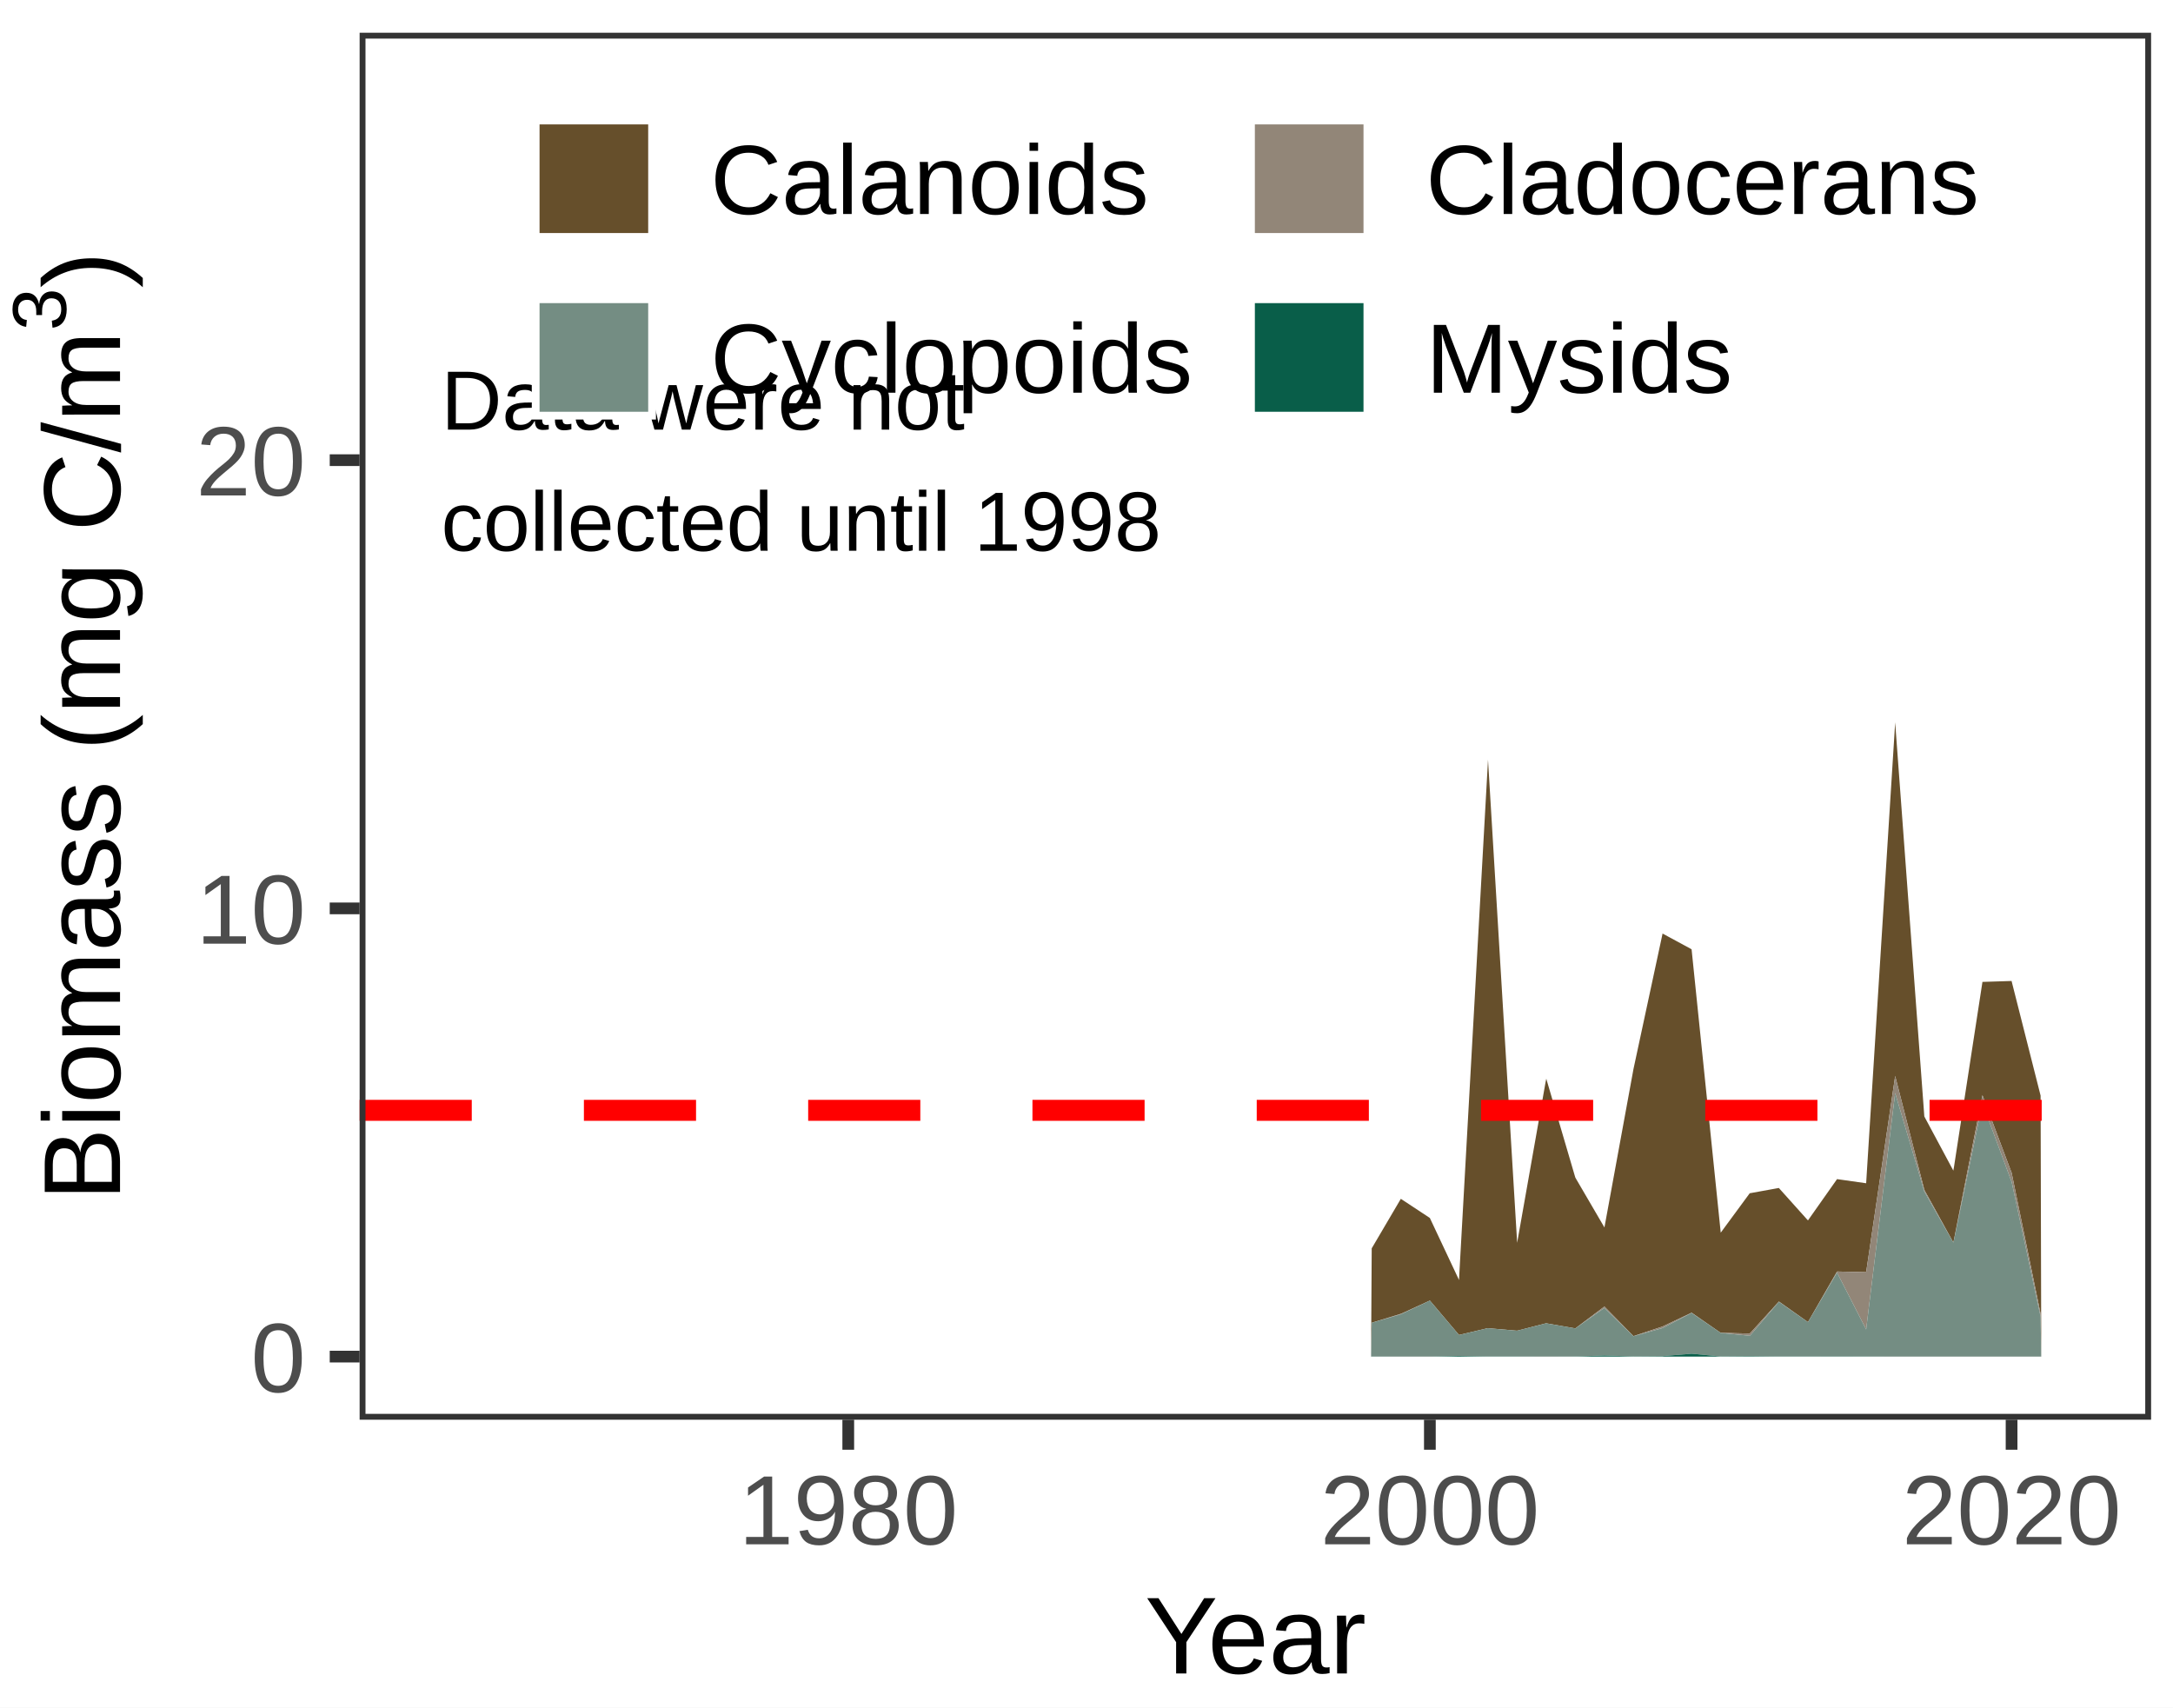
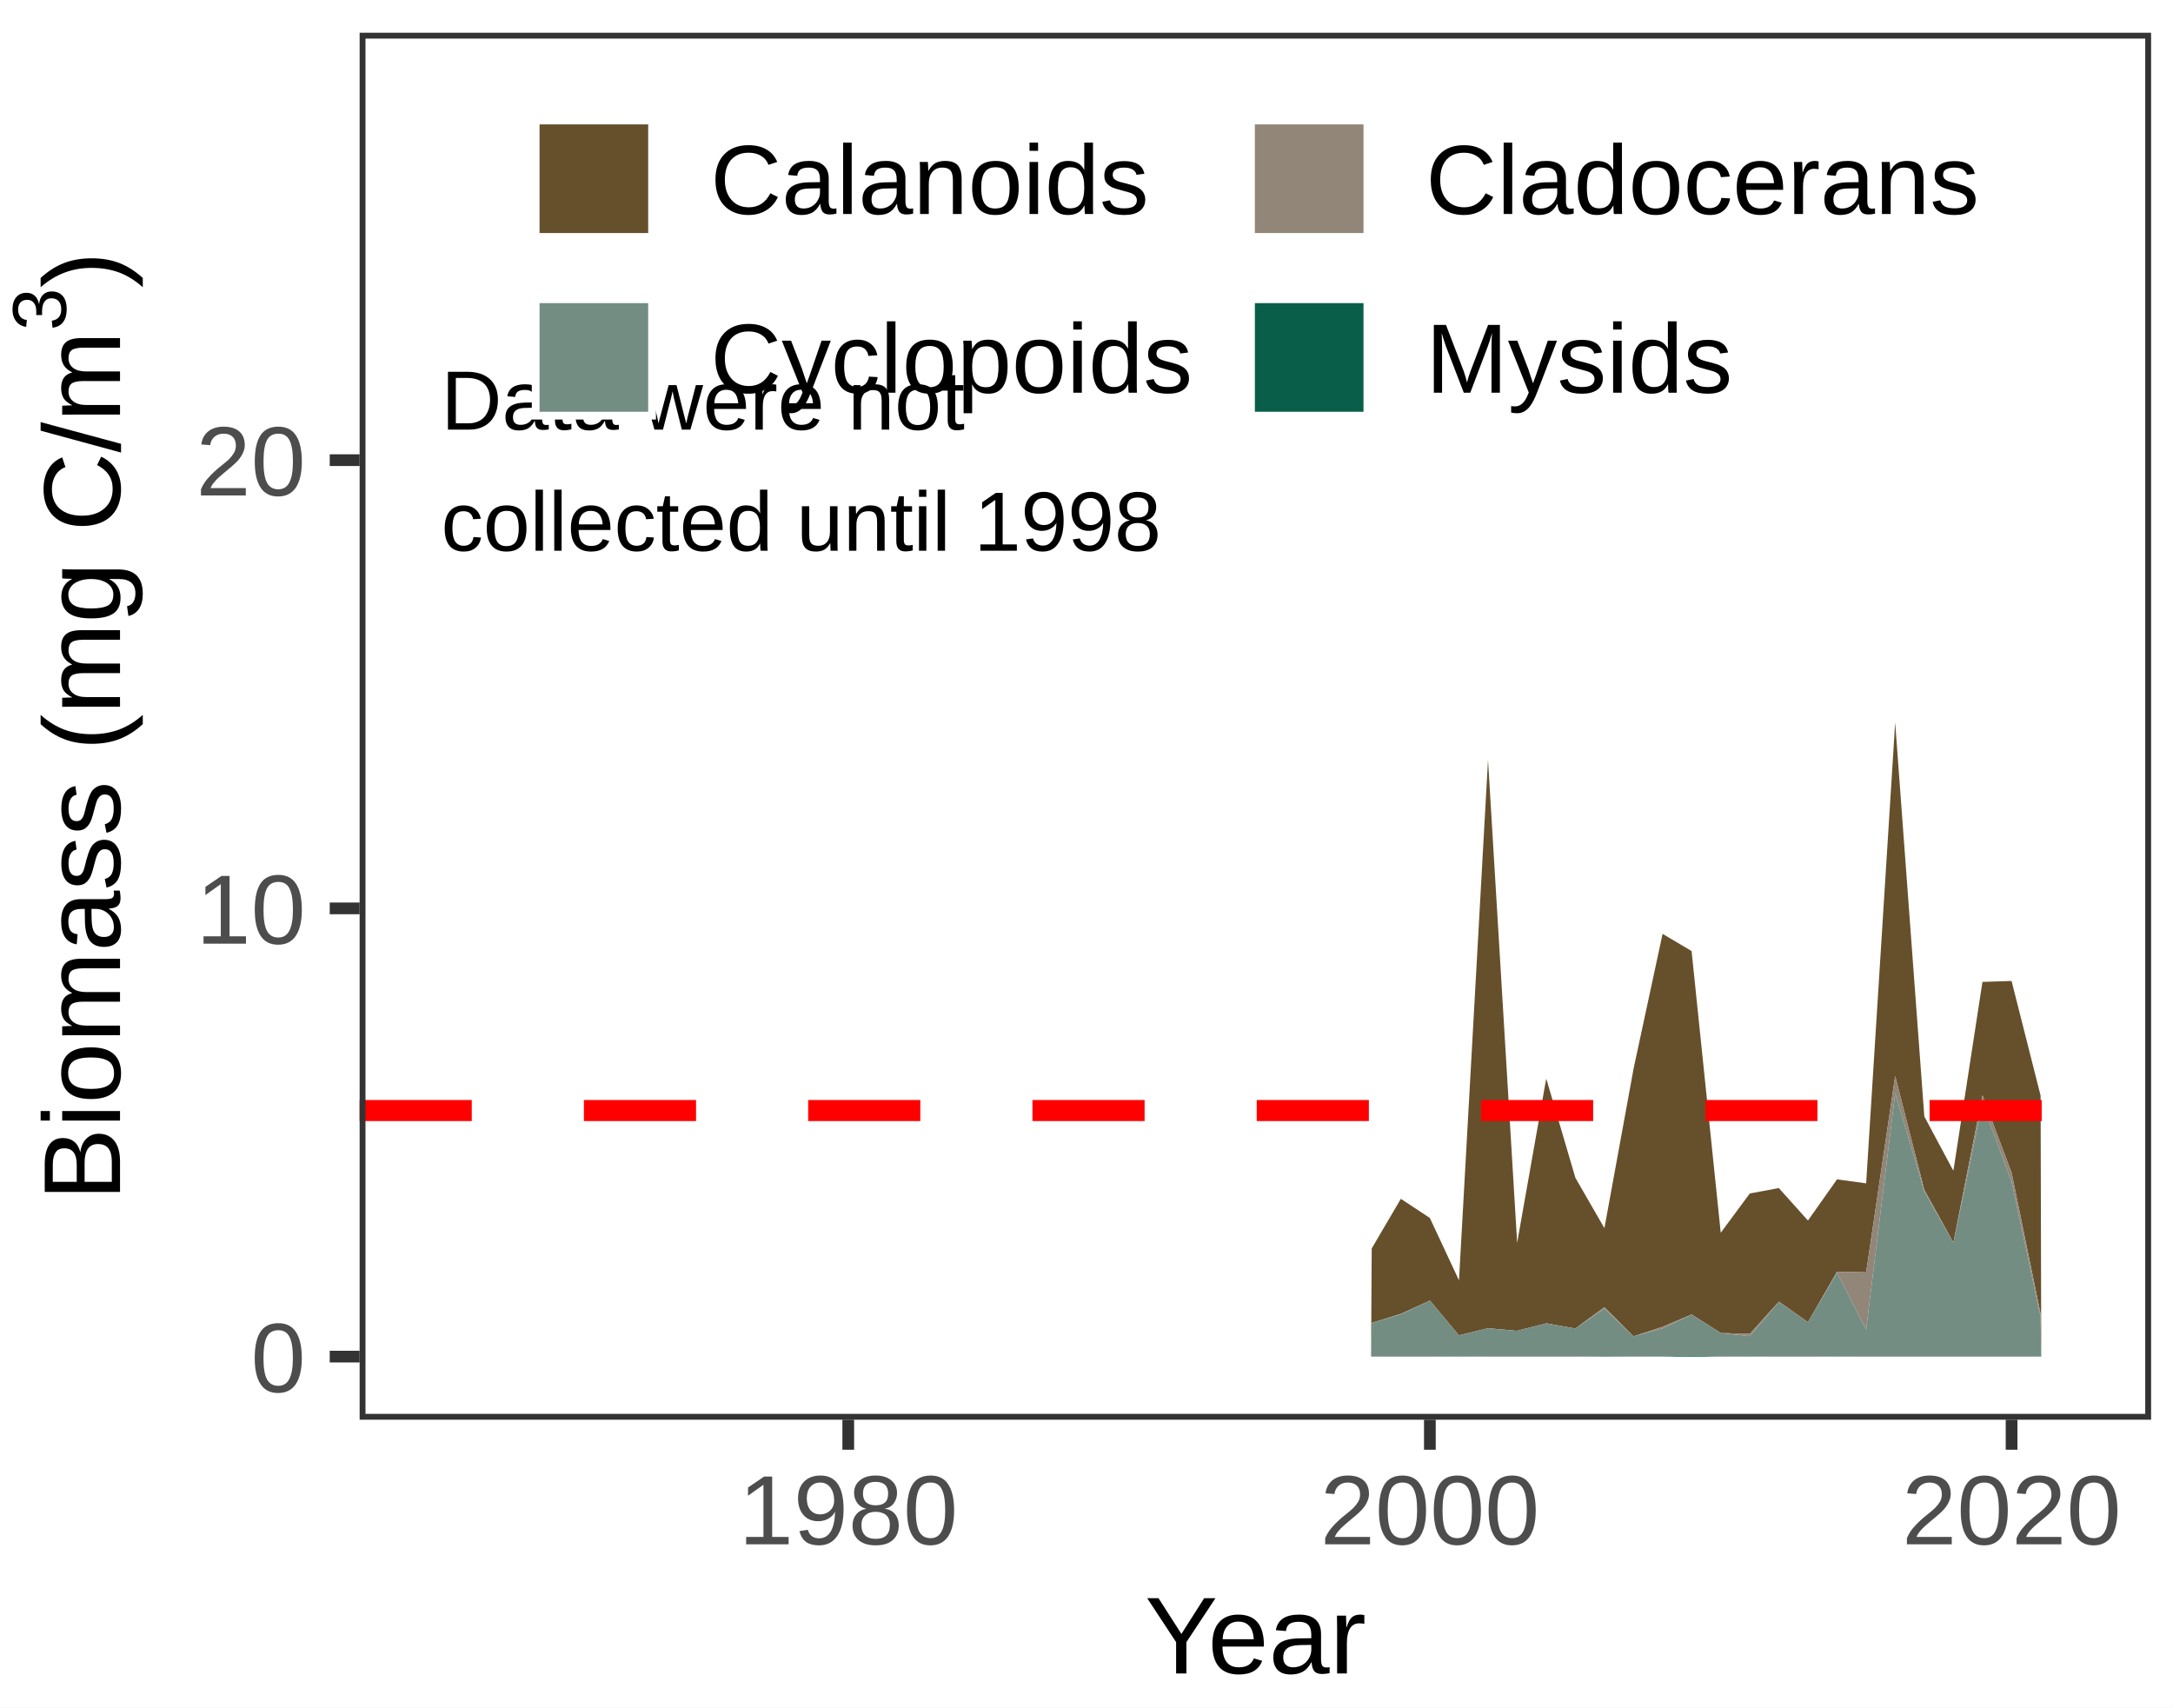
<svg xmlns="http://www.w3.org/2000/svg" class="svglite" width="198.43pt" height="155.91pt" viewBox="0 0 198.43 155.91">
  <defs>
    <style type="text/css">
    .svglite line, .svglite polyline, .svglite polygon, .svglite path, .svglite rect, .svglite circle {
      fill: none;
      stroke: #000000;
      stroke-linecap: round;
      stroke-linejoin: round;
      stroke-miterlimit: 10.00;
    }
    .svglite text {
      white-space: pre;
    }
  </style>
  </defs>
  <rect width="100%" height="100%" style="stroke: none; fill: #FFFFFF;" />
  <defs>
    <clipPath id="cpMC4wMHwxOTguNDN8MC4wMHwxNTUuOTE=">
      <rect x="0.00" y="0.00" width="198.43" height="155.91" />
    </clipPath>
  </defs>
  <g clip-path="url(#cpMC4wMHwxOTguNDN8MC4wMHwxNTUuOTE=)">
    <rect x="0.00" y="0.00" width="198.43" height="155.91" style="stroke-width: 1.07; stroke: #FFFFFF; fill: #FFFFFF;" />
  </g>
  <defs>
    <clipPath id="cpMzIuODR8MTk2LjQzfDIuOTl8MTI5LjY0">
      <rect x="32.84" y="2.99" width="163.59" height="126.65" />
    </clipPath>
  </defs>
  <g clip-path="url(#cpMzIuODR8MTk2LjQzfDIuOTl8MTI5LjY0)">
    <rect x="32.84" y="2.99" width="163.59" height="126.65" style="stroke-width: 1.07; stroke: none; fill: #FFFFFF;" />
-     <polygon points="125.26,113.99 125.32,113.89 127.86,109.57 127.92,109.47 127.98,109.51 130.51,111.18 130.57,111.22 130.63,111.35 133.17,116.75 133.23,116.89 133.29,115.79 135.82,70.46 135.88,69.37 135.94,70.39 138.48,112.48 138.54,113.49 138.60,113.15 141.13,98.85 141.20,98.50 141.26,98.71 143.79,107.32 143.85,107.52 143.91,107.63 146.45,111.98 146.51,112.09 146.57,111.76 149.10,97.96 149.16,97.63 149.22,97.35 151.76,85.53 151.82,85.24 151.88,85.28 154.41,86.65 154.47,86.69 154.53,87.28 157.07,111.97 157.13,112.56 157.19,112.48 159.72,109.04 159.78,108.96 159.85,108.95 162.38,108.49 162.44,108.48 162.50,108.55 165.03,111.37 165.10,111.44 165.16,111.35 167.69,107.76 167.75,107.67 167.81,107.68 170.35,108.04 170.41,108.05 170.47,107.08 173.00,66.93 173.06,65.96 173.12,66.79 175.66,101.11 175.72,101.94 175.78,102.06 178.31,106.78 178.37,106.90 178.44,106.50 180.97,90.05 181.03,89.66 181.09,89.66 183.62,89.58 183.69,89.58 183.75,89.82 186.28,99.81 186.34,100.05 186.40,123.88 186.34,119.99 186.28,119.69 183.75,107.36 183.69,107.07 183.62,106.90 181.09,100.17 181.03,100.01 180.97,100.32 178.44,113.15 178.37,113.46 178.31,113.35 175.78,108.76 175.72,108.65 175.66,108.41 173.12,98.49 173.06,98.25 173.00,98.66 170.47,115.76 170.41,116.17 170.35,116.17 167.81,116.11 167.75,116.11 167.69,116.22 165.16,120.62 165.10,120.73 165.03,120.68 162.50,118.89 162.44,118.85 162.38,118.92 159.85,121.70 159.78,121.77 159.72,121.77 157.19,121.71 157.13,121.71 157.07,121.67 154.53,119.91 154.47,119.87 154.41,119.90 151.88,121.10 151.82,121.13 151.76,121.15 149.22,121.99 149.16,122.01 149.10,121.95 146.57,119.37 146.51,119.31 146.45,119.35 143.91,121.26 143.85,121.31 143.79,121.29 141.26,120.85 141.20,120.84 141.13,120.85 138.60,121.50 138.54,121.51 138.48,121.51 135.94,121.29 135.88,121.28 135.82,121.29 133.29,121.89 133.23,121.90 133.17,121.83 130.63,118.83 130.57,118.76 130.51,118.79 127.98,119.95 127.92,119.97 127.86,119.99 125.32,120.77 125.26,120.79 125.20,123.88 " style="stroke-width: 0.00; stroke: none; stroke-linecap: butt; fill: #664F2B;" />
-     <polyline points="125.26,113.99 125.32,113.89 127.86,109.57 127.92,109.47 127.98,109.51 130.51,111.18 130.57,111.22 130.63,111.35 133.17,116.75 133.23,116.89 133.29,115.79 135.82,70.46 135.88,69.37 135.94,70.39 138.48,112.48 138.54,113.49 138.60,113.15 141.13,98.85 141.20,98.50 141.26,98.71 143.79,107.32 143.85,107.52 143.91,107.63 146.45,111.98 146.51,112.09 146.57,111.76 149.10,97.96 149.16,97.63 149.22,97.35 151.76,85.53 151.82,85.24 151.88,85.28 154.41,86.65 154.47,86.69 154.53,87.28 157.07,111.97 157.13,112.56 157.19,112.48 159.72,109.04 159.78,108.96 159.85,108.95 162.38,108.49 162.44,108.48 162.50,108.55 165.03,111.37 165.10,111.44 165.16,111.35 167.69,107.76 167.75,107.67 167.81,107.68 170.35,108.04 170.41,108.05 170.47,107.08 173.00,66.93 173.06,65.96 173.12,66.79 175.66,101.11 175.72,101.94 175.78,102.06 178.31,106.78 178.37,106.90 178.44,106.50 180.97,90.05 181.03,89.66 181.09,89.66 183.62,89.58 183.69,89.58 183.75,89.82 186.28,99.81 186.34,100.05 " style="stroke-width: 1.07; stroke: none; stroke-linecap: butt;" />
-     <polygon points="125.26,120.79 125.32,120.77 127.86,119.99 127.92,119.97 127.98,119.95 130.51,118.79 130.57,118.76 130.63,118.83 133.17,121.83 133.23,121.90 133.29,121.89 135.82,121.29 135.88,121.28 135.94,121.29 138.48,121.51 138.54,121.51 138.60,121.50 141.13,120.85 141.20,120.84 141.26,120.85 143.79,121.29 143.85,121.31 143.91,121.26 146.45,119.35 146.51,119.31 146.57,119.37 149.10,121.95 149.16,122.01 149.22,121.99 151.76,121.15 151.82,121.13 151.88,121.10 154.41,119.90 154.47,119.87 154.53,119.91 157.07,121.67 157.13,121.71 157.19,121.71 159.72,121.77 159.78,121.77 159.85,121.70 162.38,118.92 162.44,118.85 162.50,118.89 165.03,120.68 165.10,120.73 165.16,120.62 167.69,116.22 167.75,116.11 167.81,116.11 170.35,116.17 170.41,116.17 170.47,115.76 173.00,98.66 173.06,98.25 173.12,98.49 175.66,108.41 175.72,108.65 175.78,108.76 178.31,113.35 178.37,113.46 178.44,113.15 180.97,100.32 181.03,100.01 181.09,100.17 183.62,106.90 183.69,107.07 183.75,107.36 186.28,119.69 186.34,119.99 186.40,123.88 186.34,120.25 186.28,119.96 183.75,108.17 183.69,107.89 183.62,107.73 181.09,100.91 181.03,100.75 180.97,101.04 178.44,113.17 178.37,113.46 178.31,113.35 175.78,108.91 175.72,108.80 175.66,108.59 173.12,100.02 173.06,99.81 173.00,100.30 170.47,120.90 170.41,121.40 170.35,121.28 167.81,116.32 167.75,116.20 167.69,116.31 165.16,120.62 165.10,120.73 165.03,120.68 162.50,118.91 162.44,118.87 162.38,118.94 159.85,121.91 159.78,121.98 159.72,121.97 157.19,121.72 157.13,121.71 157.07,121.67 154.53,119.93 154.47,119.88 154.41,119.92 151.88,121.24 151.82,121.27 151.76,121.29 149.22,122.00 149.16,122.02 149.10,121.96 146.57,119.49 146.51,119.43 146.45,119.47 143.91,121.26 143.85,121.31 143.79,121.29 141.26,120.85 141.20,120.84 141.13,120.85 138.60,121.50 138.54,121.51 138.48,121.51 135.94,121.29 135.88,121.28 135.82,121.29 133.29,121.89 133.23,121.90 133.17,121.83 130.63,118.83 130.57,118.76 130.51,118.79 127.98,119.98 127.92,120.01 127.86,120.03 125.32,120.77 125.26,120.79 125.20,123.88 " style="stroke-width: 0.00; stroke: none; stroke-linecap: butt; fill: #928678;" />
-     <polyline points="125.26,120.79 125.32,120.77 127.86,119.99 127.92,119.97 127.98,119.95 130.51,118.79 130.57,118.76 130.63,118.83 133.17,121.83 133.23,121.90 133.29,121.89 135.82,121.29 135.88,121.28 135.94,121.29 138.48,121.51 138.54,121.51 138.60,121.50 141.13,120.85 141.20,120.84 141.26,120.85 143.79,121.29 143.85,121.31 143.91,121.26 146.45,119.35 146.51,119.31 146.57,119.37 149.10,121.95 149.16,122.01 149.22,121.99 151.76,121.15 151.82,121.13 151.88,121.10 154.41,119.90 154.47,119.87 154.53,119.91 157.07,121.67 157.13,121.71 157.19,121.71 159.72,121.77 159.78,121.77 159.85,121.70 162.38,118.92 162.44,118.85 162.50,118.89 165.03,120.68 165.10,120.73 165.16,120.62 167.69,116.22 167.75,116.11 167.81,116.11 170.35,116.17 170.41,116.17 170.47,115.76 173.00,98.66 173.06,98.25 173.12,98.49 175.66,108.41 175.72,108.65 175.78,108.76 178.31,113.35 178.37,113.46 178.44,113.15 180.97,100.32 181.03,100.01 181.09,100.17 183.62,106.90 183.69,107.07 183.75,107.36 186.28,119.69 186.34,119.99 " style="stroke-width: 1.07; stroke: none; stroke-linecap: butt;" />
-     <polygon points="125.26,120.79 125.32,120.77 127.86,120.03 127.92,120.01 127.98,119.98 130.51,118.79 130.57,118.76 130.63,118.83 133.17,121.83 133.23,121.90 133.29,121.89 135.82,121.29 135.88,121.28 135.94,121.29 138.48,121.51 138.54,121.51 138.60,121.50 141.13,120.85 141.20,120.84 141.26,120.85 143.79,121.29 143.85,121.31 143.91,121.26 146.45,119.47 146.51,119.43 146.57,119.49 149.10,121.96 149.16,122.02 149.22,122.00 151.76,121.29 151.82,121.27 151.88,121.24 154.41,119.92 154.47,119.88 154.53,119.93 157.07,121.67 157.13,121.71 157.19,121.72 159.72,121.97 159.78,121.98 159.85,121.91 162.38,118.94 162.44,118.87 162.50,118.91 165.03,120.68 165.10,120.73 165.16,120.62 167.69,116.31 167.75,116.20 167.81,116.32 170.35,121.28 170.41,121.40 170.47,120.90 173.00,100.30 173.06,99.81 173.12,100.02 175.66,108.59 175.72,108.80 175.78,108.91 178.31,113.35 178.37,113.46 178.44,113.17 180.97,101.04 181.03,100.75 181.09,100.91 183.62,107.73 183.69,107.89 183.75,108.17 186.28,119.96 186.34,120.25 186.40,123.88 186.34,123.88 186.28,123.88 183.75,123.88 183.69,123.88 183.62,123.88 181.09,123.88 181.03,123.88 180.97,123.88 178.44,123.88 178.37,123.88 178.31,123.88 175.78,123.88 175.72,123.88 175.66,123.88 173.12,123.88 173.06,123.88 173.00,123.88 170.47,123.87 170.41,123.87 170.35,123.87 167.81,123.86 167.75,123.86 167.69,123.86 165.16,123.87 165.10,123.87 165.03,123.87 162.50,123.87 162.44,123.87 162.38,123.87 159.85,123.84 159.78,123.84 159.72,123.84 157.19,123.86 157.13,123.87 157.07,123.86 154.53,123.62 154.47,123.62 154.41,123.62 151.88,123.83 151.82,123.84 151.76,123.84 149.22,123.86 149.16,123.86 149.10,123.86 146.57,123.78 146.51,123.78 146.45,123.78 143.91,123.87 143.85,123.87 143.79,123.87 141.26,123.88 141.20,123.88 141.13,123.88 138.60,123.87 138.54,123.87 138.48,123.87 135.94,123.87 135.88,123.87 135.82,123.87 133.29,123.82 133.23,123.82 133.17,123.82 130.63,123.88 130.57,123.88 130.51,123.88 127.98,123.88 127.92,123.88 127.86,123.88 125.32,123.87 125.26,123.87 125.20,123.88 " style="stroke-width: 0.00; stroke: none; stroke-linecap: butt; fill: #748D83;" />
-     <polyline points="125.26,120.79 125.32,120.77 127.86,120.03 127.92,120.01 127.98,119.98 130.51,118.79 130.57,118.76 130.63,118.83 133.17,121.83 133.23,121.90 133.29,121.89 135.82,121.29 135.88,121.28 135.94,121.29 138.48,121.51 138.54,121.51 138.60,121.50 141.13,120.85 141.20,120.84 141.26,120.85 143.79,121.29 143.85,121.31 143.91,121.26 146.45,119.47 146.51,119.43 146.57,119.49 149.10,121.96 149.16,122.02 149.22,122.00 151.76,121.29 151.82,121.27 151.88,121.24 154.41,119.92 154.47,119.88 154.53,119.93 157.07,121.67 157.13,121.71 157.19,121.72 159.72,121.97 159.78,121.98 159.85,121.91 162.38,118.94 162.44,118.87 162.50,118.91 165.03,120.68 165.10,120.73 165.16,120.62 167.69,116.31 167.75,116.20 167.81,116.32 170.35,121.28 170.41,121.40 170.47,120.90 173.00,100.30 173.06,99.81 173.12,100.02 175.66,108.59 175.72,108.80 175.78,108.91 178.31,113.35 178.37,113.46 178.44,113.17 180.97,101.04 181.03,100.75 181.09,100.91 183.62,107.73 183.69,107.89 183.75,108.17 186.28,119.96 186.34,120.25 " style="stroke-width: 1.07; stroke: none; stroke-linecap: butt;" />
-     <polygon points="125.26,123.87 125.32,123.87 127.86,123.88 127.92,123.88 127.98,123.88 130.51,123.88 130.57,123.88 130.63,123.88 133.17,123.82 133.23,123.82 133.29,123.82 135.82,123.87 135.88,123.87 135.94,123.87 138.48,123.87 138.54,123.87 138.60,123.87 141.13,123.88 141.20,123.88 141.26,123.88 143.79,123.87 143.85,123.87 143.91,123.87 146.45,123.78 146.51,123.78 146.57,123.78 149.10,123.86 149.16,123.86 149.22,123.86 151.76,123.84 151.82,123.84 151.88,123.83 154.41,123.62 154.47,123.62 154.53,123.62 157.07,123.86 157.13,123.87 157.19,123.86 159.72,123.84 159.78,123.84 159.85,123.84 162.38,123.87 162.44,123.87 162.50,123.87 165.03,123.87 165.10,123.87 165.16,123.87 167.69,123.86 167.75,123.86 167.81,123.86 170.35,123.87 170.41,123.87 170.47,123.87 173.00,123.88 173.06,123.88 173.12,123.88 175.66,123.88 175.72,123.88 175.78,123.88 178.31,123.88 178.37,123.88 178.44,123.88 180.97,123.88 181.03,123.88 181.09,123.88 183.62,123.88 183.69,123.88 183.75,123.88 186.28,123.88 186.34,123.88 186.40,123.88 186.34,123.88 186.28,123.88 183.75,123.88 183.69,123.88 183.62,123.88 181.09,123.88 181.03,123.88 180.97,123.88 178.44,123.88 178.37,123.88 178.31,123.88 175.78,123.88 175.72,123.88 175.66,123.88 173.12,123.88 173.06,123.88 173.00,123.88 170.47,123.88 170.41,123.88 170.35,123.88 167.81,123.88 167.75,123.88 167.69,123.88 165.16,123.88 165.10,123.88 165.03,123.88 162.50,123.88 162.44,123.88 162.38,123.88 159.85,123.88 159.78,123.88 159.72,123.88 157.19,123.88 157.13,123.88 157.07,123.88 154.53,123.88 154.47,123.88 154.41,123.88 151.88,123.88 151.82,123.88 151.76,123.88 149.22,123.88 149.16,123.88 149.10,123.88 146.57,123.88 146.51,123.88 146.45,123.88 143.91,123.88 143.85,123.88 143.79,123.88 141.26,123.88 141.20,123.88 141.13,123.88 138.60,123.88 138.54,123.88 138.48,123.88 135.94,123.88 135.88,123.88 135.82,123.88 133.29,123.88 133.23,123.88 133.17,123.88 130.63,123.88 130.57,123.88 130.51,123.88 127.98,123.88 127.92,123.88 127.86,123.88 125.32,123.88 125.26,123.88 125.20,123.88 " style="stroke-width: 0.00; stroke: none; stroke-linecap: butt; fill: #095E49;" />
-     <polyline points="125.26,123.87 125.32,123.87 127.86,123.88 127.92,123.88 127.98,123.88 130.51,123.88 130.57,123.88 130.63,123.88 133.17,123.82 133.23,123.82 133.29,123.82 135.82,123.87 135.88,123.87 135.94,123.87 138.48,123.87 138.54,123.87 138.60,123.87 141.13,123.88 141.20,123.88 141.26,123.88 143.79,123.87 143.85,123.87 143.91,123.87 146.45,123.78 146.51,123.78 146.57,123.78 149.10,123.86 149.16,123.86 149.22,123.86 151.76,123.84 151.82,123.84 151.88,123.83 154.41,123.62 154.47,123.62 154.53,123.62 157.07,123.86 157.13,123.87 157.19,123.86 159.72,123.84 159.78,123.84 159.85,123.84 162.38,123.87 162.44,123.87 162.50,123.87 165.03,123.87 165.10,123.87 165.16,123.87 167.69,123.86 167.75,123.86 167.81,123.86 170.35,123.87 170.41,123.87 170.47,123.87 173.00,123.88 173.06,123.88 173.12,123.88 175.66,123.88 175.72,123.88 175.78,123.88 178.31,123.88 178.37,123.88 178.44,123.88 180.97,123.88 181.03,123.88 181.09,123.88 183.62,123.88 183.69,123.88 183.75,123.88 186.28,123.88 186.34,123.88 " style="stroke-width: 1.07; stroke: none; stroke-linecap: butt;" />
-     <line x1="32.84" y1="101.39" x2="196.43" y2="101.39" style="stroke-width: 1.92; stroke: #FF0000; stroke-dasharray: 10.24,10.24; stroke-linecap: butt;" />
+     <polygon points="125.26,114.00 125.32,113.90 127.86,109.57 127.92,109.47 127.98,109.51 130.51,111.18 130.57,111.22 130.63,111.35 133.17,116.79 133.23,116.92 133.29,115.83 135.82,70.47 135.88,69.38 135.94,70.39 138.48,112.48 138.54,113.50 138.60,113.15 141.13,98.85 141.20,98.51 141.26,98.71 143.79,107.32 143.85,107.53 143.91,107.64 146.45,112.05 146.51,112.15 146.57,111.82 149.10,97.98 149.16,97.65 149.22,97.36 151.76,85.56 151.82,85.27 151.88,85.31 154.41,86.81 154.47,86.85 154.53,87.44 157.07,111.98 157.13,112.57 157.19,112.49 159.72,109.07 159.78,108.99 159.85,108.97 162.38,108.50 162.44,108.49 162.50,108.56 165.03,111.38 165.10,111.45 165.16,111.36 167.69,107.78 167.75,107.69 167.81,107.70 170.35,108.05 170.41,108.06 170.47,107.09 173.00,66.93 173.06,65.96 173.12,66.79 175.66,101.12 175.72,101.94 175.78,102.06 178.31,106.79 178.37,106.90 178.44,106.50 180.97,90.05 181.03,89.66 181.09,89.66 183.62,89.58 183.69,89.58 183.75,89.82 186.28,99.81 186.34,100.05 186.40,123.88 186.34,119.99 186.28,119.70 183.75,107.36 183.69,107.07 183.62,106.90 181.09,100.17 181.03,100.01 180.97,100.32 178.44,113.15 178.37,113.46 178.31,113.35 175.78,108.76 175.72,108.65 175.66,108.41 173.12,98.49 173.06,98.25 173.00,98.66 170.47,115.77 170.41,116.18 170.35,116.18 167.81,116.13 167.75,116.13 167.69,116.23 165.16,120.63 165.10,120.73 165.03,120.69 162.50,118.90 162.44,118.86 162.38,118.93 159.85,121.73 159.78,121.80 159.72,121.79 157.19,121.73 157.13,121.72 157.07,121.68 154.53,120.07 154.47,120.03 154.41,120.06 151.88,121.13 151.82,121.16 151.76,121.18 149.22,122.01 149.16,122.03 149.10,121.97 146.57,119.43 146.51,119.37 146.45,119.41 143.91,121.27 143.85,121.31 143.79,121.30 141.26,120.85 141.20,120.84 141.13,120.86 138.60,121.50 138.54,121.52 138.48,121.52 135.94,121.29 135.88,121.29 135.82,121.30 133.29,121.92 133.23,121.94 133.17,121.87 130.63,118.83 130.57,118.76 130.51,118.79 127.98,119.95 127.92,119.97 127.86,119.99 125.32,120.78 125.26,120.80 125.20,123.88 " style="stroke-width: 0.00; stroke: none; stroke-linecap: butt; fill: #664F2B;" />
+     <polyline points="125.26,114.00 125.32,113.90 127.86,109.57 127.92,109.47 127.98,109.51 130.51,111.18 130.57,111.22 130.63,111.35 133.17,116.79 133.23,116.92 133.29,115.83 135.82,70.47 135.88,69.38 135.94,70.39 138.48,112.48 138.54,113.50 138.60,113.15 141.13,98.85 141.20,98.51 141.26,98.71 143.79,107.32 143.85,107.53 143.91,107.64 146.45,112.05 146.51,112.15 146.57,111.82 149.10,97.98 149.16,97.65 149.22,97.36 151.76,85.56 151.82,85.27 151.88,85.31 154.41,86.81 154.47,86.85 154.53,87.44 157.07,111.98 157.13,112.57 157.19,112.49 159.72,109.07 159.78,108.99 159.85,108.97 162.38,108.50 162.44,108.49 162.50,108.56 165.03,111.38 165.10,111.45 165.16,111.36 167.69,107.78 167.75,107.69 167.81,107.70 170.35,108.05 170.41,108.06 170.47,107.09 173.00,66.93 173.06,65.96 173.12,66.79 175.66,101.12 175.72,101.94 175.78,102.06 178.31,106.79 178.37,106.90 178.44,106.50 180.97,90.05 181.03,89.66 181.09,89.66 183.62,89.58 183.69,89.58 183.75,89.82 186.28,99.81 186.34,100.05 " style="stroke-width: 1.07; stroke: none; stroke-linecap: butt;" />
+     <polygon points="125.26,120.80 125.32,120.78 127.86,119.99 127.92,119.97 127.98,119.95 130.51,118.79 130.57,118.76 130.63,118.83 133.17,121.87 133.23,121.94 133.29,121.92 135.82,121.30 135.88,121.29 135.94,121.29 138.48,121.52 138.54,121.52 138.60,121.50 141.13,120.86 141.20,120.84 141.26,120.85 143.79,121.30 143.85,121.31 143.91,121.27 146.45,119.41 146.51,119.37 146.57,119.43 149.10,121.97 149.16,122.03 149.22,122.01 151.76,121.18 151.82,121.16 151.88,121.13 154.41,120.06 154.47,120.03 154.53,120.07 157.07,121.68 157.13,121.72 157.19,121.73 159.72,121.79 159.78,121.80 159.85,121.73 162.38,118.93 162.44,118.86 162.50,118.90 165.03,120.69 165.10,120.73 165.16,120.63 167.69,116.23 167.75,116.13 167.81,116.13 170.35,116.18 170.41,116.18 170.47,115.77 173.00,98.66 173.06,98.25 173.12,98.49 175.66,108.41 175.72,108.65 175.78,108.76 178.31,113.35 178.37,113.46 178.44,113.15 180.97,100.32 181.03,100.01 181.09,100.17 183.62,106.90 183.69,107.07 183.75,107.36 186.28,119.70 186.34,119.99 186.40,123.88 186.34,120.25 186.28,119.96 183.75,108.17 183.69,107.89 183.62,107.73 181.09,100.91 181.03,100.75 180.97,101.04 178.44,113.17 178.37,113.46 178.31,113.35 175.78,108.91 175.72,108.80 175.66,108.59 173.12,100.02 173.06,99.81 173.00,100.31 170.47,120.91 170.41,121.41 170.35,121.29 167.81,116.34 167.75,116.22 167.69,116.32 165.16,120.63 165.10,120.73 165.03,120.69 162.50,118.92 162.44,118.88 162.38,118.95 159.85,121.93 159.78,122.00 159.72,122.00 157.19,121.73 157.13,121.72 157.07,121.68 154.53,120.08 154.47,120.05 154.41,120.07 151.88,121.27 151.82,121.30 151.76,121.32 149.22,122.01 149.16,122.03 149.10,121.97 146.57,119.55 146.51,119.49 146.45,119.53 143.91,121.27 143.85,121.31 143.79,121.30 141.26,120.85 141.20,120.84 141.13,120.86 138.60,121.50 138.54,121.52 138.48,121.52 135.94,121.29 135.88,121.29 135.82,121.30 133.29,121.92 133.23,121.94 133.17,121.87 130.63,118.83 130.57,118.76 130.51,118.79 127.98,119.98 127.92,120.01 127.86,120.03 125.32,120.78 125.26,120.80 125.20,123.88 " style="stroke-width: 0.00; stroke: none; stroke-linecap: butt; fill: #928678;" />
+     <polyline points="125.26,120.80 125.32,120.78 127.86,119.99 127.92,119.97 127.98,119.95 130.51,118.79 130.57,118.76 130.63,118.83 133.17,121.87 133.23,121.94 133.29,121.92 135.82,121.30 135.88,121.29 135.94,121.29 138.48,121.52 138.54,121.52 138.60,121.50 141.13,120.86 141.20,120.84 141.26,120.85 143.79,121.30 143.85,121.31 143.91,121.27 146.45,119.41 146.51,119.37 146.57,119.43 149.10,121.97 149.16,122.03 149.22,122.01 151.76,121.18 151.82,121.16 151.88,121.13 154.41,120.06 154.47,120.03 154.53,120.07 157.07,121.68 157.13,121.72 157.19,121.73 159.72,121.79 159.78,121.80 159.85,121.73 162.38,118.93 162.44,118.86 162.50,118.90 165.03,120.69 165.10,120.73 165.16,120.63 167.69,116.23 167.75,116.13 167.81,116.13 170.35,116.18 170.41,116.18 170.47,115.77 173.00,98.66 173.06,98.25 173.12,98.49 175.66,108.41 175.72,108.65 175.78,108.76 178.31,113.35 178.37,113.46 178.44,113.15 180.97,100.32 181.03,100.01 181.09,100.17 183.62,106.90 183.69,107.07 183.75,107.36 186.28,119.70 186.34,119.99 " style="stroke-width: 1.07; stroke: none; stroke-linecap: butt;" />
+     <polygon points="125.26,120.80 125.32,120.78 127.86,120.03 127.92,120.01 127.98,119.98 130.51,118.79 130.57,118.76 130.63,118.83 133.17,121.87 133.23,121.94 133.29,121.92 135.82,121.30 135.88,121.29 135.94,121.29 138.48,121.52 138.54,121.52 138.60,121.50 141.13,120.86 141.20,120.84 141.26,120.85 143.79,121.30 143.85,121.31 143.91,121.27 146.45,119.53 146.51,119.49 146.57,119.55 149.10,121.97 149.16,122.03 149.22,122.01 151.76,121.32 151.82,121.30 151.88,121.27 154.41,120.07 154.47,120.05 154.53,120.08 157.07,121.68 157.13,121.72 157.19,121.73 159.72,122.00 159.78,122.00 159.85,121.93 162.38,118.95 162.44,118.88 162.50,118.92 165.03,120.69 165.10,120.73 165.16,120.63 167.69,116.32 167.75,116.22 167.81,116.34 170.35,121.29 170.41,121.41 170.47,120.91 173.00,100.31 173.06,99.81 173.12,100.02 175.66,108.59 175.72,108.80 175.78,108.91 178.31,113.35 178.37,113.46 178.44,113.17 180.97,101.04 181.03,100.75 181.09,100.91 183.62,107.73 183.69,107.89 183.75,108.17 186.28,119.96 186.34,120.25 186.40,123.88 186.34,123.88 186.28,123.88 183.75,123.88 183.69,123.88 183.62,123.88 181.09,123.88 181.03,123.88 180.97,123.88 178.44,123.88 178.37,123.88 178.31,123.88 175.78,123.88 175.72,123.88 175.66,123.88 173.12,123.88 173.06,123.88 173.00,123.88 170.47,123.88 170.41,123.88 170.35,123.88 167.81,123.87 167.75,123.87 167.69,123.87 165.16,123.88 165.10,123.88 165.03,123.88 162.50,123.88 162.44,123.88 162.38,123.88 159.85,123.87 159.78,123.87 159.72,123.87 157.19,123.88 157.13,123.88 157.07,123.87 154.53,123.78 154.47,123.78 154.41,123.78 151.88,123.86 151.82,123.87 151.76,123.87 149.22,123.88 149.16,123.88 149.10,123.87 146.57,123.84 146.51,123.84 146.45,123.84 143.91,123.88 143.85,123.88 143.79,123.88 141.26,123.88 141.20,123.88 141.13,123.88 138.60,123.88 138.54,123.88 138.48,123.88 135.94,123.88 135.88,123.88 135.82,123.88 133.29,123.86 133.23,123.86 133.17,123.86 130.63,123.88 130.57,123.88 130.51,123.88 127.98,123.88 127.92,123.88 127.86,123.88 125.32,123.88 125.26,123.88 125.20,123.88 " style="stroke-width: 0.00; stroke: none; stroke-linecap: butt; fill: #748D83;" />
+     <polyline points="125.26,120.80 125.32,120.78 127.86,120.03 127.92,120.01 127.98,119.98 130.51,118.79 130.57,118.76 130.63,118.83 133.17,121.87 133.23,121.94 133.29,121.92 135.82,121.30 135.88,121.29 135.94,121.29 138.48,121.52 138.54,121.52 138.60,121.50 141.13,120.86 141.20,120.84 141.26,120.85 143.79,121.30 143.85,121.31 143.91,121.27 146.45,119.53 146.51,119.49 146.57,119.55 149.10,121.97 149.16,122.03 149.22,122.01 151.76,121.32 151.82,121.30 151.88,121.27 154.41,120.07 154.47,120.05 154.53,120.08 157.07,121.68 157.13,121.72 157.19,121.73 159.72,122.00 159.78,122.00 159.85,121.93 162.38,118.95 162.44,118.88 162.50,118.92 165.03,120.69 165.10,120.73 165.16,120.63 167.69,116.32 167.75,116.22 167.81,116.34 170.35,121.29 170.41,121.41 170.47,120.91 173.00,100.31 173.06,99.81 173.12,100.02 175.66,108.59 175.72,108.80 175.78,108.91 178.31,113.35 178.37,113.46 178.44,113.17 180.97,101.04 181.03,100.75 181.09,100.91 183.62,107.73 183.69,107.89 183.75,108.17 186.28,119.96 186.34,120.25 " style="stroke-width: 1.07; stroke: none; stroke-linecap: butt;" />
+     <polygon points="125.26,123.88 125.32,123.88 127.86,123.88 127.92,123.88 127.98,123.88 130.51,123.88 130.57,123.88 130.63,123.88 133.17,123.86 133.23,123.86 133.29,123.86 135.82,123.88 135.88,123.88 135.94,123.88 138.48,123.88 138.54,123.88 138.60,123.88 141.13,123.88 141.20,123.88 141.26,123.88 143.79,123.88 143.85,123.88 143.91,123.88 146.45,123.84 146.51,123.84 146.57,123.84 149.10,123.87 149.16,123.88 149.22,123.88 151.76,123.87 151.82,123.87 151.88,123.86 154.41,123.78 154.47,123.78 154.53,123.78 157.07,123.87 157.13,123.88 157.19,123.88 159.72,123.87 159.78,123.87 159.85,123.87 162.38,123.88 162.44,123.88 162.50,123.88 165.03,123.88 165.10,123.88 165.16,123.88 167.69,123.87 167.75,123.87 167.81,123.87 170.35,123.88 170.41,123.88 170.47,123.88 173.00,123.88 173.06,123.88 173.12,123.88 175.66,123.88 175.72,123.88 175.78,123.88 178.31,123.88 178.37,123.88 178.44,123.88 180.97,123.88 181.03,123.88 181.09,123.88 183.62,123.88 183.69,123.88 183.75,123.88 186.28,123.88 186.34,123.88 186.40,123.88 186.34,123.88 186.28,123.88 183.75,123.88 183.69,123.88 183.62,123.88 181.09,123.88 181.03,123.88 180.97,123.88 178.44,123.88 178.37,123.88 178.31,123.88 175.78,123.88 175.72,123.88 175.66,123.88 173.12,123.88 173.06,123.88 173.00,123.88 170.47,123.88 170.41,123.88 170.35,123.88 167.81,123.88 167.75,123.88 167.69,123.88 165.16,123.88 165.10,123.88 165.03,123.88 162.50,123.88 162.44,123.88 162.38,123.88 159.85,123.88 159.78,123.88 159.72,123.88 157.19,123.88 157.13,123.88 157.07,123.88 154.53,123.88 154.47,123.88 154.41,123.88 151.88,123.88 151.82,123.88 151.76,123.88 149.22,123.88 149.16,123.88 149.10,123.88 146.57,123.88 146.51,123.88 146.45,123.88 143.91,123.88 143.85,123.88 143.79,123.88 141.26,123.88 141.20,123.88 141.13,123.88 138.60,123.88 138.54,123.88 138.48,123.88 135.94,123.88 135.88,123.88 135.82,123.88 133.29,123.88 133.23,123.88 133.17,123.88 130.63,123.88 130.57,123.88 130.51,123.88 127.98,123.88 127.92,123.88 127.86,123.88 125.32,123.88 125.26,123.88 125.20,123.88 " style="stroke-width: 0.00; stroke: none; stroke-linecap: butt; fill: #095E49;" />
+     <polyline points="125.26,123.88 125.32,123.88 127.86,123.88 127.92,123.88 127.98,123.88 130.51,123.88 130.57,123.88 130.63,123.88 133.17,123.86 133.23,123.86 133.29,123.86 135.82,123.88 135.88,123.88 135.94,123.88 138.48,123.88 138.54,123.88 138.60,123.88 141.13,123.88 141.20,123.88 141.26,123.88 143.79,123.88 143.85,123.88 143.91,123.88 146.45,123.84 146.51,123.84 146.57,123.84 149.10,123.87 149.16,123.88 149.22,123.88 151.76,123.87 151.82,123.87 151.88,123.86 154.41,123.78 154.47,123.78 154.53,123.78 157.07,123.87 157.13,123.88 157.19,123.88 159.72,123.87 159.78,123.87 159.85,123.87 162.38,123.88 162.44,123.88 162.50,123.88 165.03,123.88 165.10,123.88 165.16,123.88 167.69,123.87 167.75,123.87 167.81,123.87 170.35,123.88 170.41,123.88 170.47,123.88 173.00,123.88 173.06,123.88 173.12,123.88 175.66,123.88 175.72,123.88 175.78,123.88 178.31,123.88 178.37,123.88 178.44,123.88 180.97,123.88 181.03,123.88 181.09,123.88 183.62,123.88 183.69,123.88 183.75,123.88 186.28,123.88 186.34,123.88 " style="stroke-width: 1.07; stroke: none; stroke-linecap: butt;" />
+     <line x1="32.84" y1="101.41" x2="196.43" y2="101.41" style="stroke-width: 1.92; stroke: #FF0000; stroke-dasharray: 10.24,10.24; stroke-linecap: butt;" />
    <text x="40.28" y="39.23" style="font-size: 7.68px; font-family: &quot;Arial&quot;;" textLength="49.92px" lengthAdjust="spacingAndGlyphs">Data were not </text>
    <text x="40.28" y="50.29" style="font-size: 7.68px; font-family: &quot;Arial&quot;;" textLength="67.85px" lengthAdjust="spacingAndGlyphs"> collected until 1998</text>
    <rect x="32.84" y="2.99" width="163.59" height="126.65" style="stroke-width: 1.07; stroke: #333333;" />
  </g>
  <g clip-path="url(#cpMC4wMHwxOTguNDN8MC4wMHwxNTUuOTE=)">
    <text x="27.91" y="127.11" text-anchor="end" style="font-size: 9.00px;fill: #4D4D4D; font-family: &quot;Arial&quot;;" textLength="5.00px" lengthAdjust="spacingAndGlyphs">0</text>
    <text x="27.91" y="86.17" text-anchor="end" style="font-size: 9.00px;fill: #4D4D4D; font-family: &quot;Arial&quot;;" textLength="10.01px" lengthAdjust="spacingAndGlyphs">10</text>
    <text x="27.91" y="45.24" text-anchor="end" style="font-size: 9.00px;fill: #4D4D4D; font-family: &quot;Arial&quot;;" textLength="10.01px" lengthAdjust="spacingAndGlyphs">20</text>
    <polyline points="30.11,123.88 32.84,123.88 " style="stroke-width: 1.07; stroke: #333333; stroke-linecap: butt;" />
    <polyline points="30.11,82.95 32.84,82.95 " style="stroke-width: 1.07; stroke: #333333; stroke-linecap: butt;" />
    <polyline points="30.11,42.02 32.84,42.02 " style="stroke-width: 1.07; stroke: #333333; stroke-linecap: butt;" />
    <polyline points="77.46,132.38 77.46,129.64 " style="stroke-width: 1.07; stroke: #333333; stroke-linecap: butt;" />
    <polyline points="130.57,132.38 130.57,129.64 " style="stroke-width: 1.07; stroke: #333333; stroke-linecap: butt;" />
    <polyline points="183.69,132.38 183.69,129.64 " style="stroke-width: 1.07; stroke: #333333; stroke-linecap: butt;" />
    <text x="77.46" y="141.02" text-anchor="middle" style="font-size: 9.00px;fill: #4D4D4D; font-family: &quot;Arial&quot;;" textLength="20.02px" lengthAdjust="spacingAndGlyphs">1980</text>
    <text x="130.57" y="141.02" text-anchor="middle" style="font-size: 9.00px;fill: #4D4D4D; font-family: &quot;Arial&quot;;" textLength="20.02px" lengthAdjust="spacingAndGlyphs">2000</text>
    <text x="183.69" y="141.02" text-anchor="middle" style="font-size: 9.00px;fill: #4D4D4D; font-family: &quot;Arial&quot;;" textLength="20.02px" lengthAdjust="spacingAndGlyphs">2020</text>
    <text x="114.64" y="152.81" text-anchor="middle" style="font-size: 10.00px; font-family: &quot;Arial&quot;;" textLength="20.22px" lengthAdjust="spacingAndGlyphs">Year</text>
    <text transform="translate(10.96,109.67) rotate(-90)" style="font-size: 10.00px; font-family: &quot;Arial&quot;;" textLength="79.48px" lengthAdjust="spacingAndGlyphs">Biomass (mg C/m</text>
    <text transform="translate(6.03,30.19) rotate(-90)" style="font-size: 7.00px; font-family: &quot;Arial&quot;;" textLength="3.90px" lengthAdjust="spacingAndGlyphs">3</text>
    <text transform="translate(10.96,26.29) rotate(-90)" style="font-size: 10.00px; font-family: &quot;Arial&quot;;" textLength="3.33px" lengthAdjust="spacingAndGlyphs">)</text>
    <rect x="48.56" y="10.65" width="11.34" height="11.34" style="stroke-width: 1.07; stroke: none; fill: #FFFFFF;" />
    <rect x="49.27" y="11.36" width="9.92" height="9.92" style="stroke-width: 1.07; stroke: none; stroke-linecap: butt; stroke-linejoin: miter; fill: #664F2B;" />
    <rect x="113.88" y="10.65" width="11.34" height="11.34" style="stroke-width: 1.07; stroke: none; fill: #FFFFFF;" />
    <rect x="114.59" y="11.36" width="9.92" height="9.92" style="stroke-width: 1.07; stroke: none; stroke-linecap: butt; stroke-linejoin: miter; fill: #928678;" />
    <rect x="48.56" y="26.97" width="11.34" height="11.34" style="stroke-width: 1.07; stroke: none; fill: #FFFFFF;" />
    <rect x="49.27" y="27.68" width="9.92" height="9.92" style="stroke-width: 1.07; stroke: none; stroke-linecap: butt; stroke-linejoin: miter; fill: #748D83;" />
    <rect x="113.88" y="26.97" width="11.34" height="11.34" style="stroke-width: 1.07; stroke: none; fill: #FFFFFF;" />
    <rect x="114.59" y="27.68" width="9.92" height="9.92" style="stroke-width: 1.07; stroke: none; stroke-linecap: butt; stroke-linejoin: miter; fill: #095E49;" />
    <text x="64.88" y="19.54" style="font-size: 9.00px; font-family: &quot;Arial&quot;;" textLength="40.02px" lengthAdjust="spacingAndGlyphs">Calanoids</text>
    <text x="130.20" y="19.54" style="font-size: 9.00px; font-family: &quot;Arial&quot;;" textLength="50.52px" lengthAdjust="spacingAndGlyphs">Cladocerans</text>
    <text x="64.88" y="35.86" style="font-size: 9.00px; font-family: &quot;Arial&quot;;" textLength="44.02px" lengthAdjust="spacingAndGlyphs">Cyclopoids</text>
    <text x="130.20" y="35.86" style="font-size: 9.00px; font-family: &quot;Arial&quot;;" textLength="28.00px" lengthAdjust="spacingAndGlyphs">Mysids</text>
  </g>
</svg>
